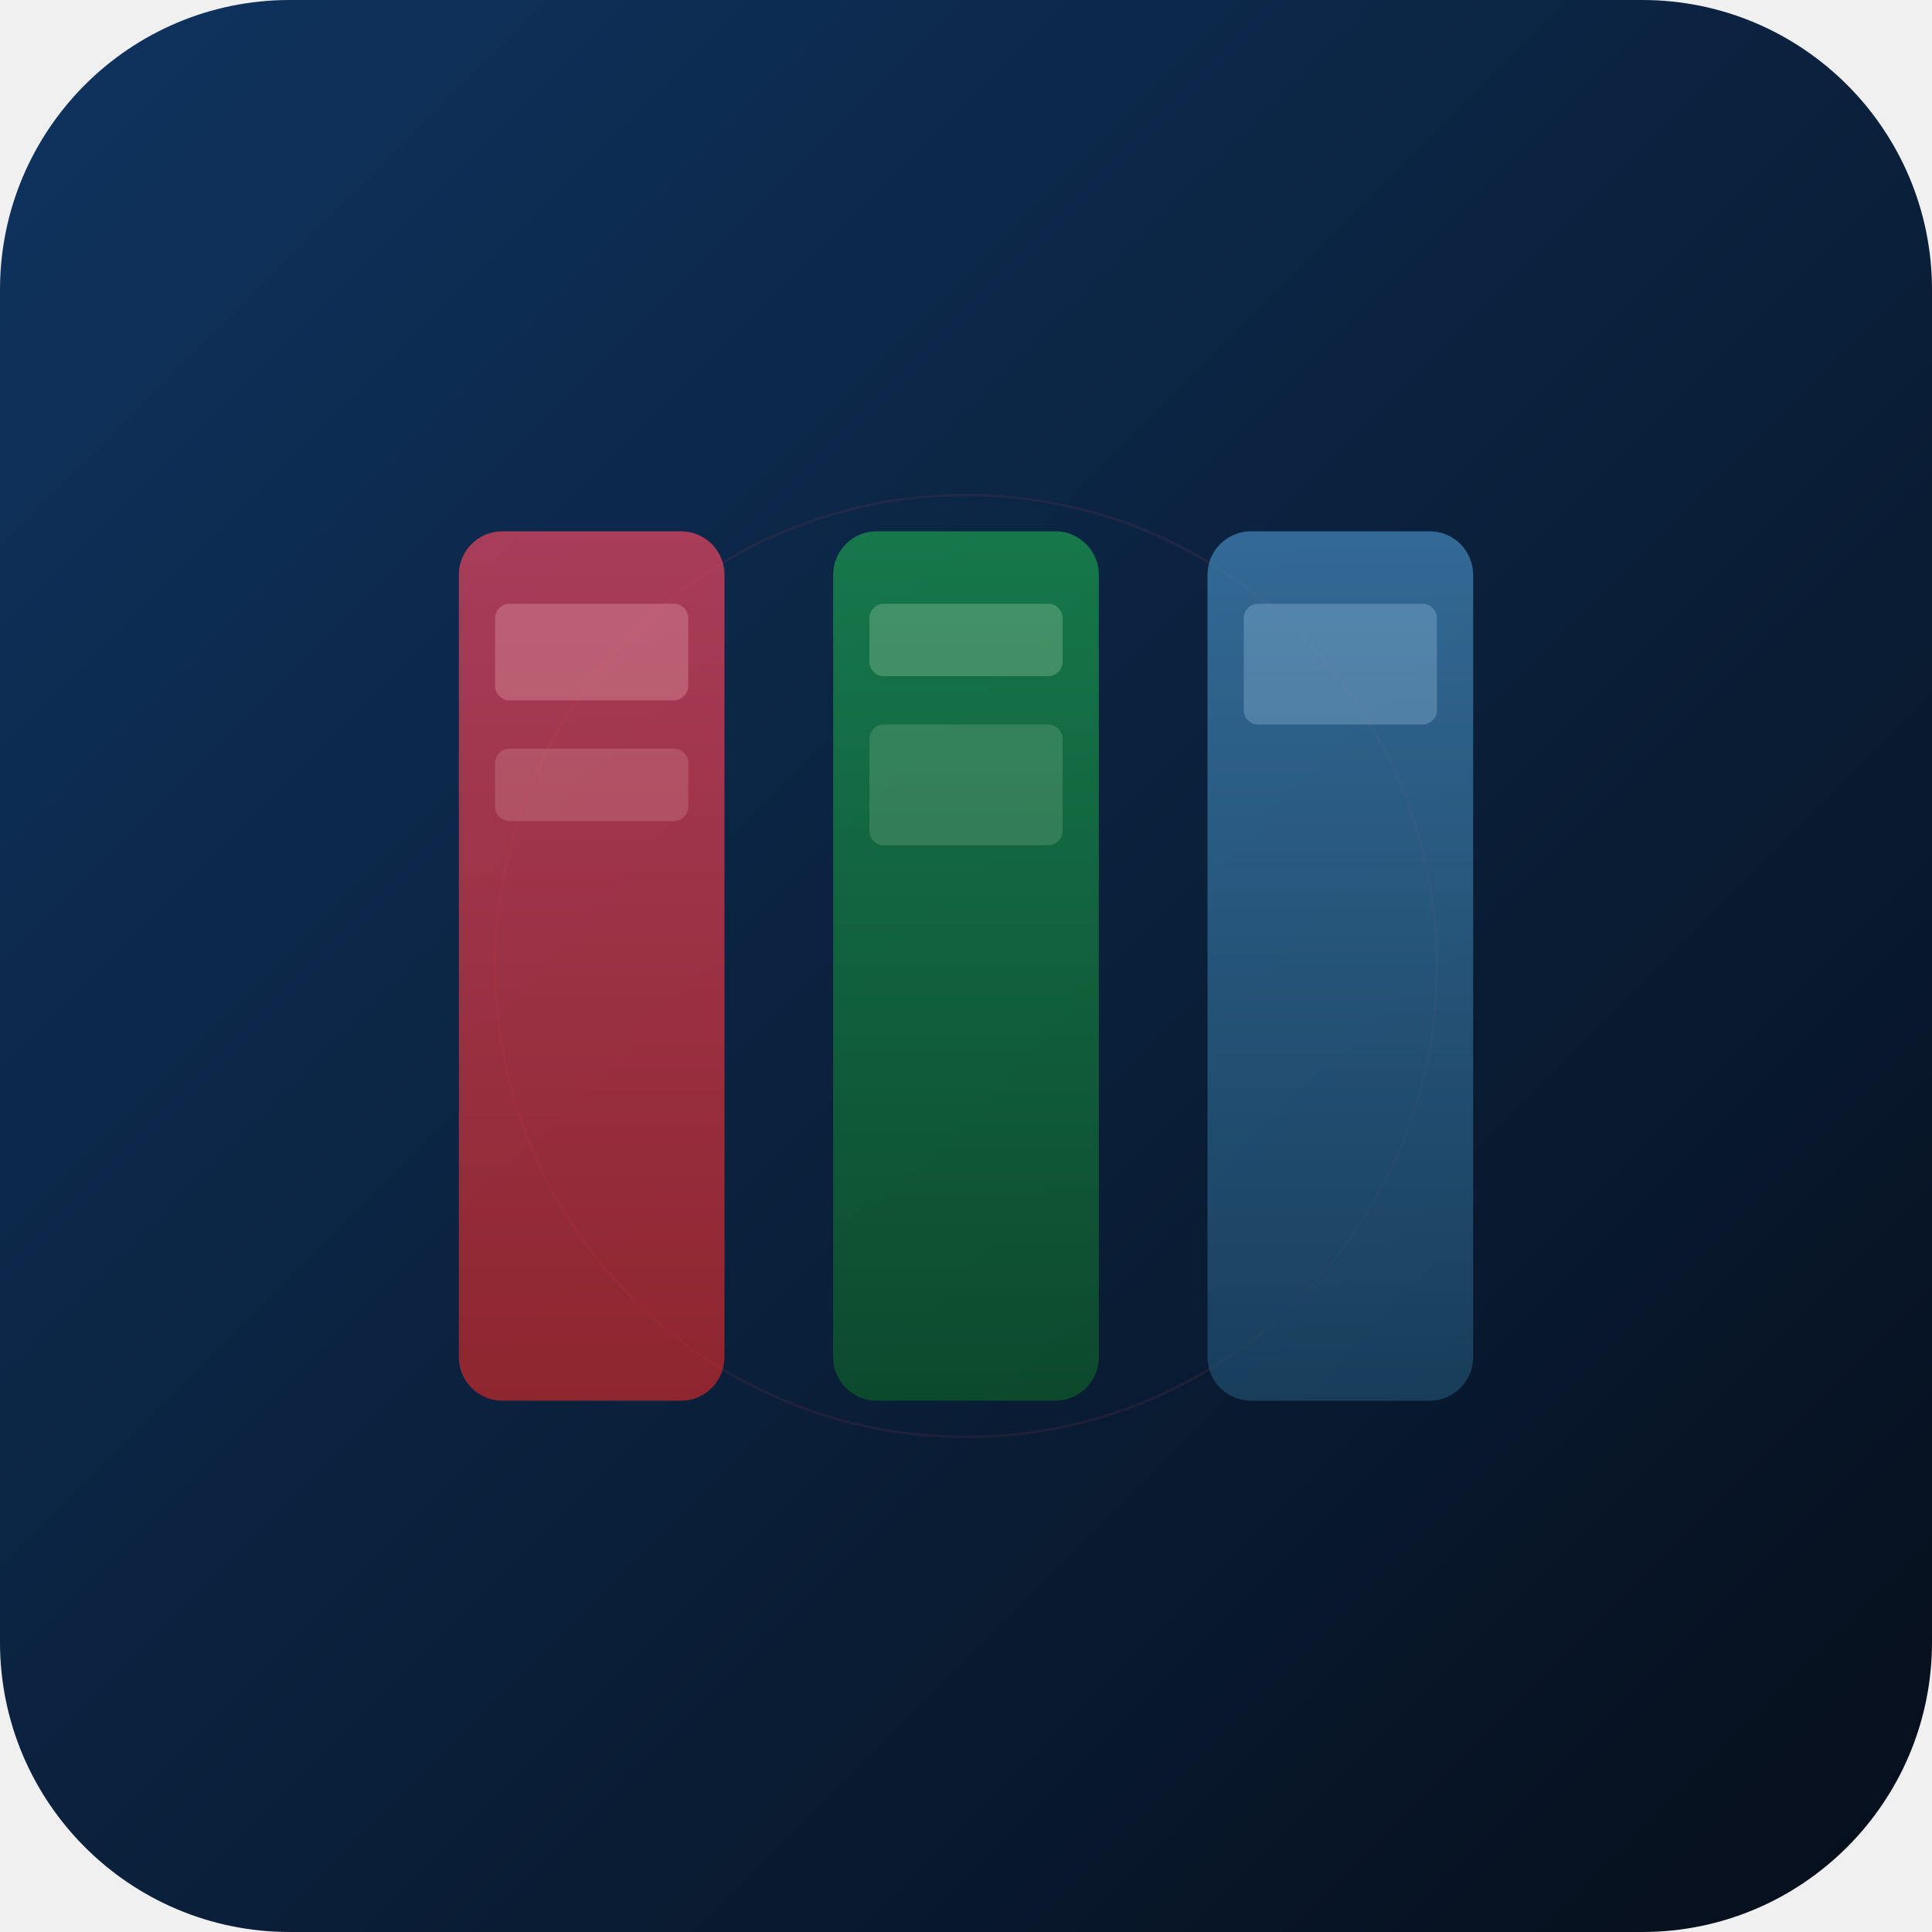
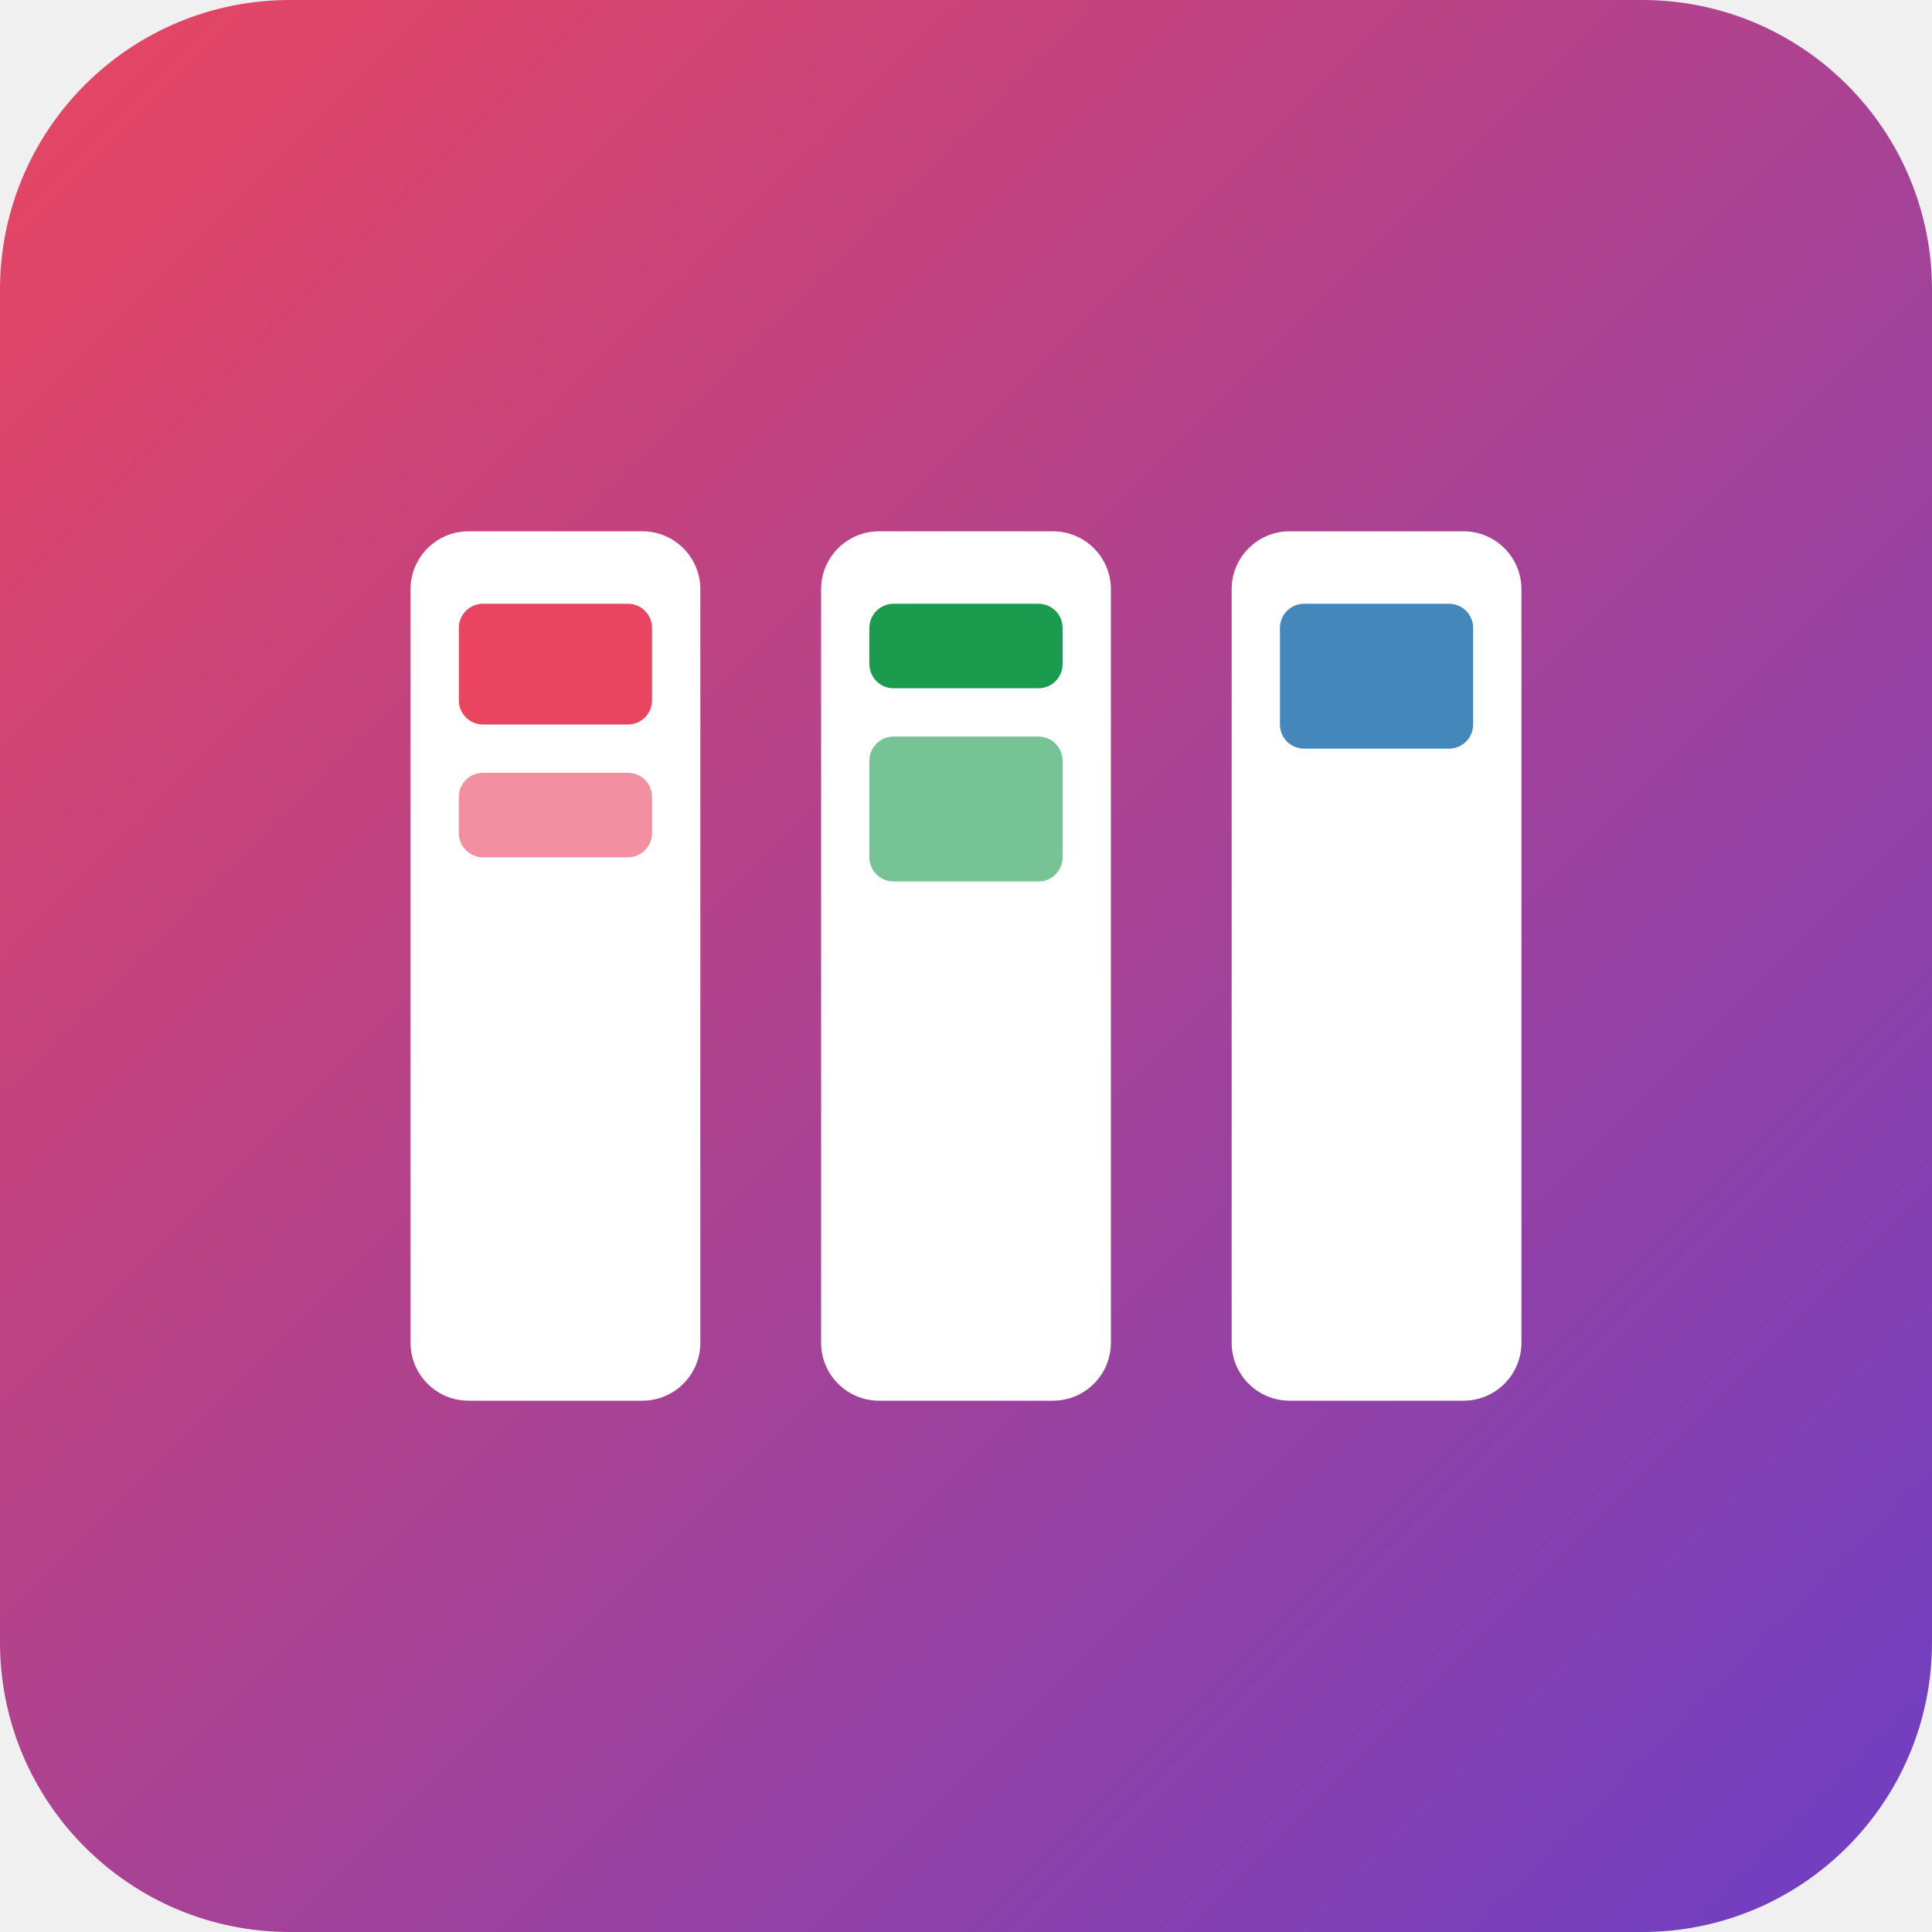
<svg xmlns="http://www.w3.org/2000/svg" width="800" height="800" viewBox="0 0 800 800" fill="none">
  <defs>
    <linearGradient id="bg" x1="0" y1="0" x2="1" y2="1">
-       <stop offset="0%" stop-color="#0F3460" />
-       <stop offset="100%" stop-color="#060E1A" />
-     </linearGradient>
-     <linearGradient id="col1" x1="0" y1="0" x2="0" y2="1">
      <stop offset="0%" stop-color="#E94560" />
-       <stop offset="100%" stop-color="#C62828" />
-     </linearGradient>
-     <linearGradient id="col2" x1="0" y1="0" x2="0" y2="1">
-       <stop offset="0%" stop-color="#1B9B4E" />
-       <stop offset="100%" stop-color="#0D5C2A" />
-     </linearGradient>
-     <linearGradient id="col3" x1="0" y1="0" x2="0" y2="1">
-       <stop offset="0%" stop-color="#4488BB" />
-       <stop offset="100%" stop-color="#1E4D6E" />
+       <stop offset="100%" stop-color="#6C3FC5" />
    </linearGradient>
  </defs>
  <rect width="800" height="800" rx="120" fill="url(#bg)" />
-   <circle cx="400" cy="400" r="195" stroke="#E94560" stroke-width="1" opacity="0.1" />
  <g transform="translate(400,400)">
-     <rect x="-210" y="-180" width="110" height="360" rx="18" fill="url(#col1)" opacity="0.7" />
-     <rect x="-55" y="-180" width="110" height="360" rx="18" fill="url(#col2)" opacity="0.7" />
-     <rect x="100" y="-180" width="110" height="360" rx="18" fill="url(#col3)" opacity="0.7" />
-     <rect x="-195" y="-150" rx="6" width="80" height="40" fill="#FFCDD2" opacity="0.25" />
-     <rect x="-195" y="-90" rx="6" width="80" height="30" fill="#FFCDD2" opacity="0.18" />
-     <rect x="-40" y="-150" rx="6" width="80" height="30" fill="#C8E6C9" opacity="0.25" />
-     <rect x="-40" y="-100" rx="6" width="80" height="50" fill="#C8E6C9" opacity="0.18" />
-     <rect x="115" y="-150" rx="6" width="80" height="50" fill="#BBDEFB" opacity="0.25" />
+     <rect x="-230" y="-180" width="120" height="360" rx="24" fill="#FFFFFF" />
+     <rect x="-60" y="-180" width="120" height="360" rx="24" fill="#FFFFFF" />
+     <rect x="110" y="-180" width="120" height="360" rx="24" fill="#FFFFFF" />
+     <rect x="-210" y="-150" rx="10" width="80" height="50" fill="#E94560" />
+     <rect x="-210" y="-80" rx="10" width="80" height="35" fill="#E94560" opacity="0.6" />
+     <rect x="-40" y="-150" rx="10" width="80" height="35" fill="#1B9B4E" />
+     <rect x="-40" y="-95" rx="10" width="80" height="60" fill="#1B9B4E" opacity="0.6" />
+     <rect x="130" y="-150" rx="10" width="80" height="60" fill="#4488BB" />
  </g>
</svg>
